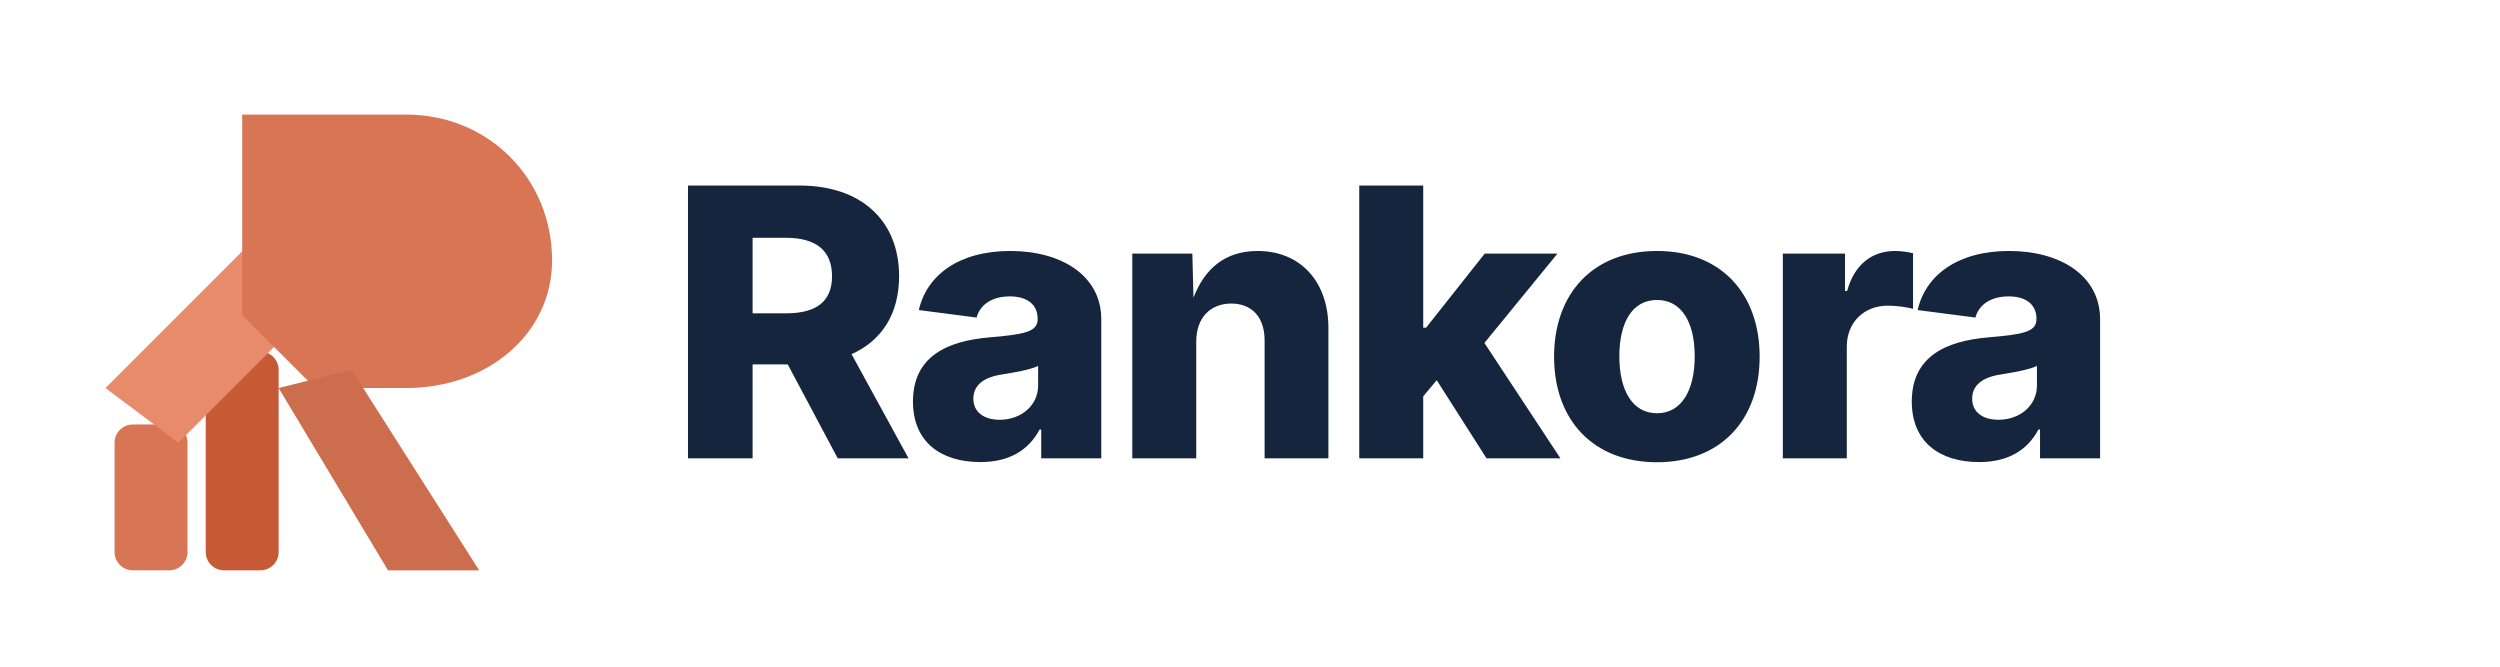
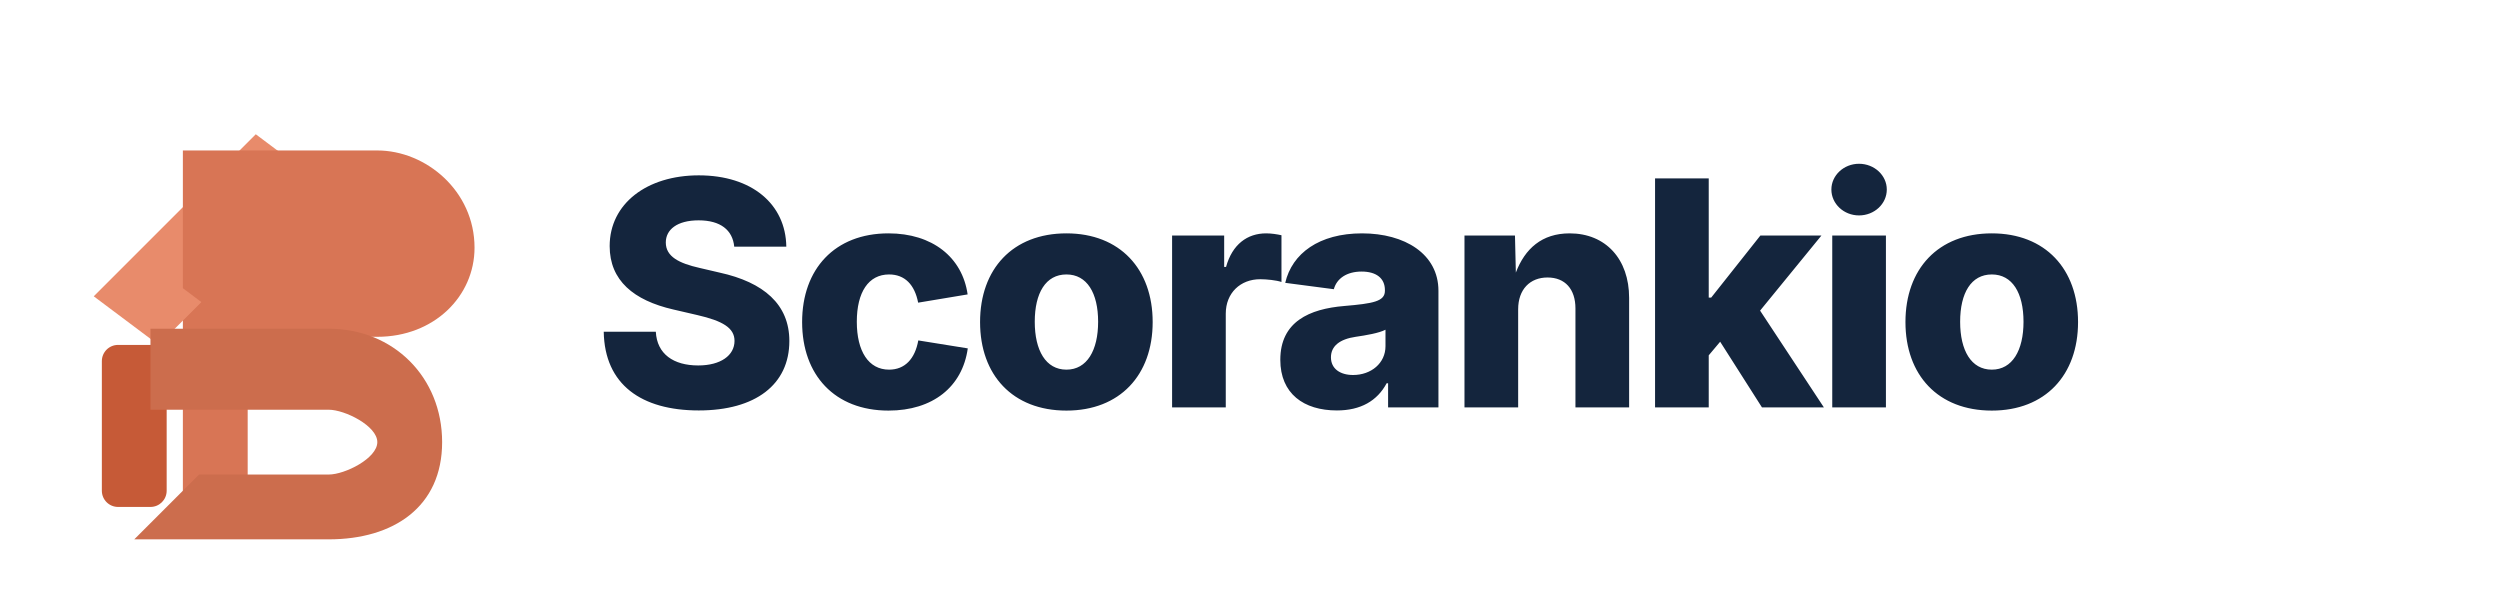
- <svg xmlns="http://www.w3.org/2000/svg" width="240" height="64" viewBox="0 0 240 64" fill="none">
+ <svg xmlns="http://www.w3.org/2000/svg" width="270" height="64" viewBox="0 0 270 64" fill="none">
  <g transform="translate(4, 4) scale(0.875)">
-     <rect x="8" y="42" width="8" height="16" rx="2" fill="#D87555" />
-     <rect x="18" y="34" width="8" height="24" rx="2" fill="#C65A37" />
-     <path d="M7 38L27 18L35 24L15 44Z" fill="#E88B6B" />
-     <path d="M22 8H40C49 8 56 15 56 24C56 32 49 38 40 38H30L22 30V8Z" fill="#D87555" />
-     <path d="M34 36L48 58H38L26 38Z" fill="#CC6D4D" />
+     <rect x="8" y="38" width="8" height="20" rx="2" fill="#C65A37" />
+     <rect x="18" y="24" width="8" height="34" rx="2" fill="#D87555" />
+     <path d="M7 32L27 12L35 18L15 38Z" fill="#E88B6B" />
+     <path d="M18 14H42C48 14 54 19 54 26C54 32 49 37 42 37H26L18 31V14Z" fill="#D87555" />
+     <path d="M14 36H36C44 36 50 42 50 50C50 58 44 62 36 62H12L20 54H36C38 54 42 52 42 50C42 48 38 46 36 46H14V36Z" fill="#CC6D4D" />
  </g>
-   <text x="64" y="44" fill="#14253D" font-family="Inter, -apple-system, BlinkMacSystemFont, 'Segoe UI', Roboto, sans-serif" font-size="36" font-weight="800" letter-spacing="-0.03em">Rankora</text>
+   <text x="64" y="44" fill="#14253D" font-family="Inter, -apple-system, BlinkMacSystemFont, 'Segoe UI', Roboto, sans-serif" font-size="34" font-weight="800" letter-spacing="-0.03em">Scorankio</text>
</svg>
